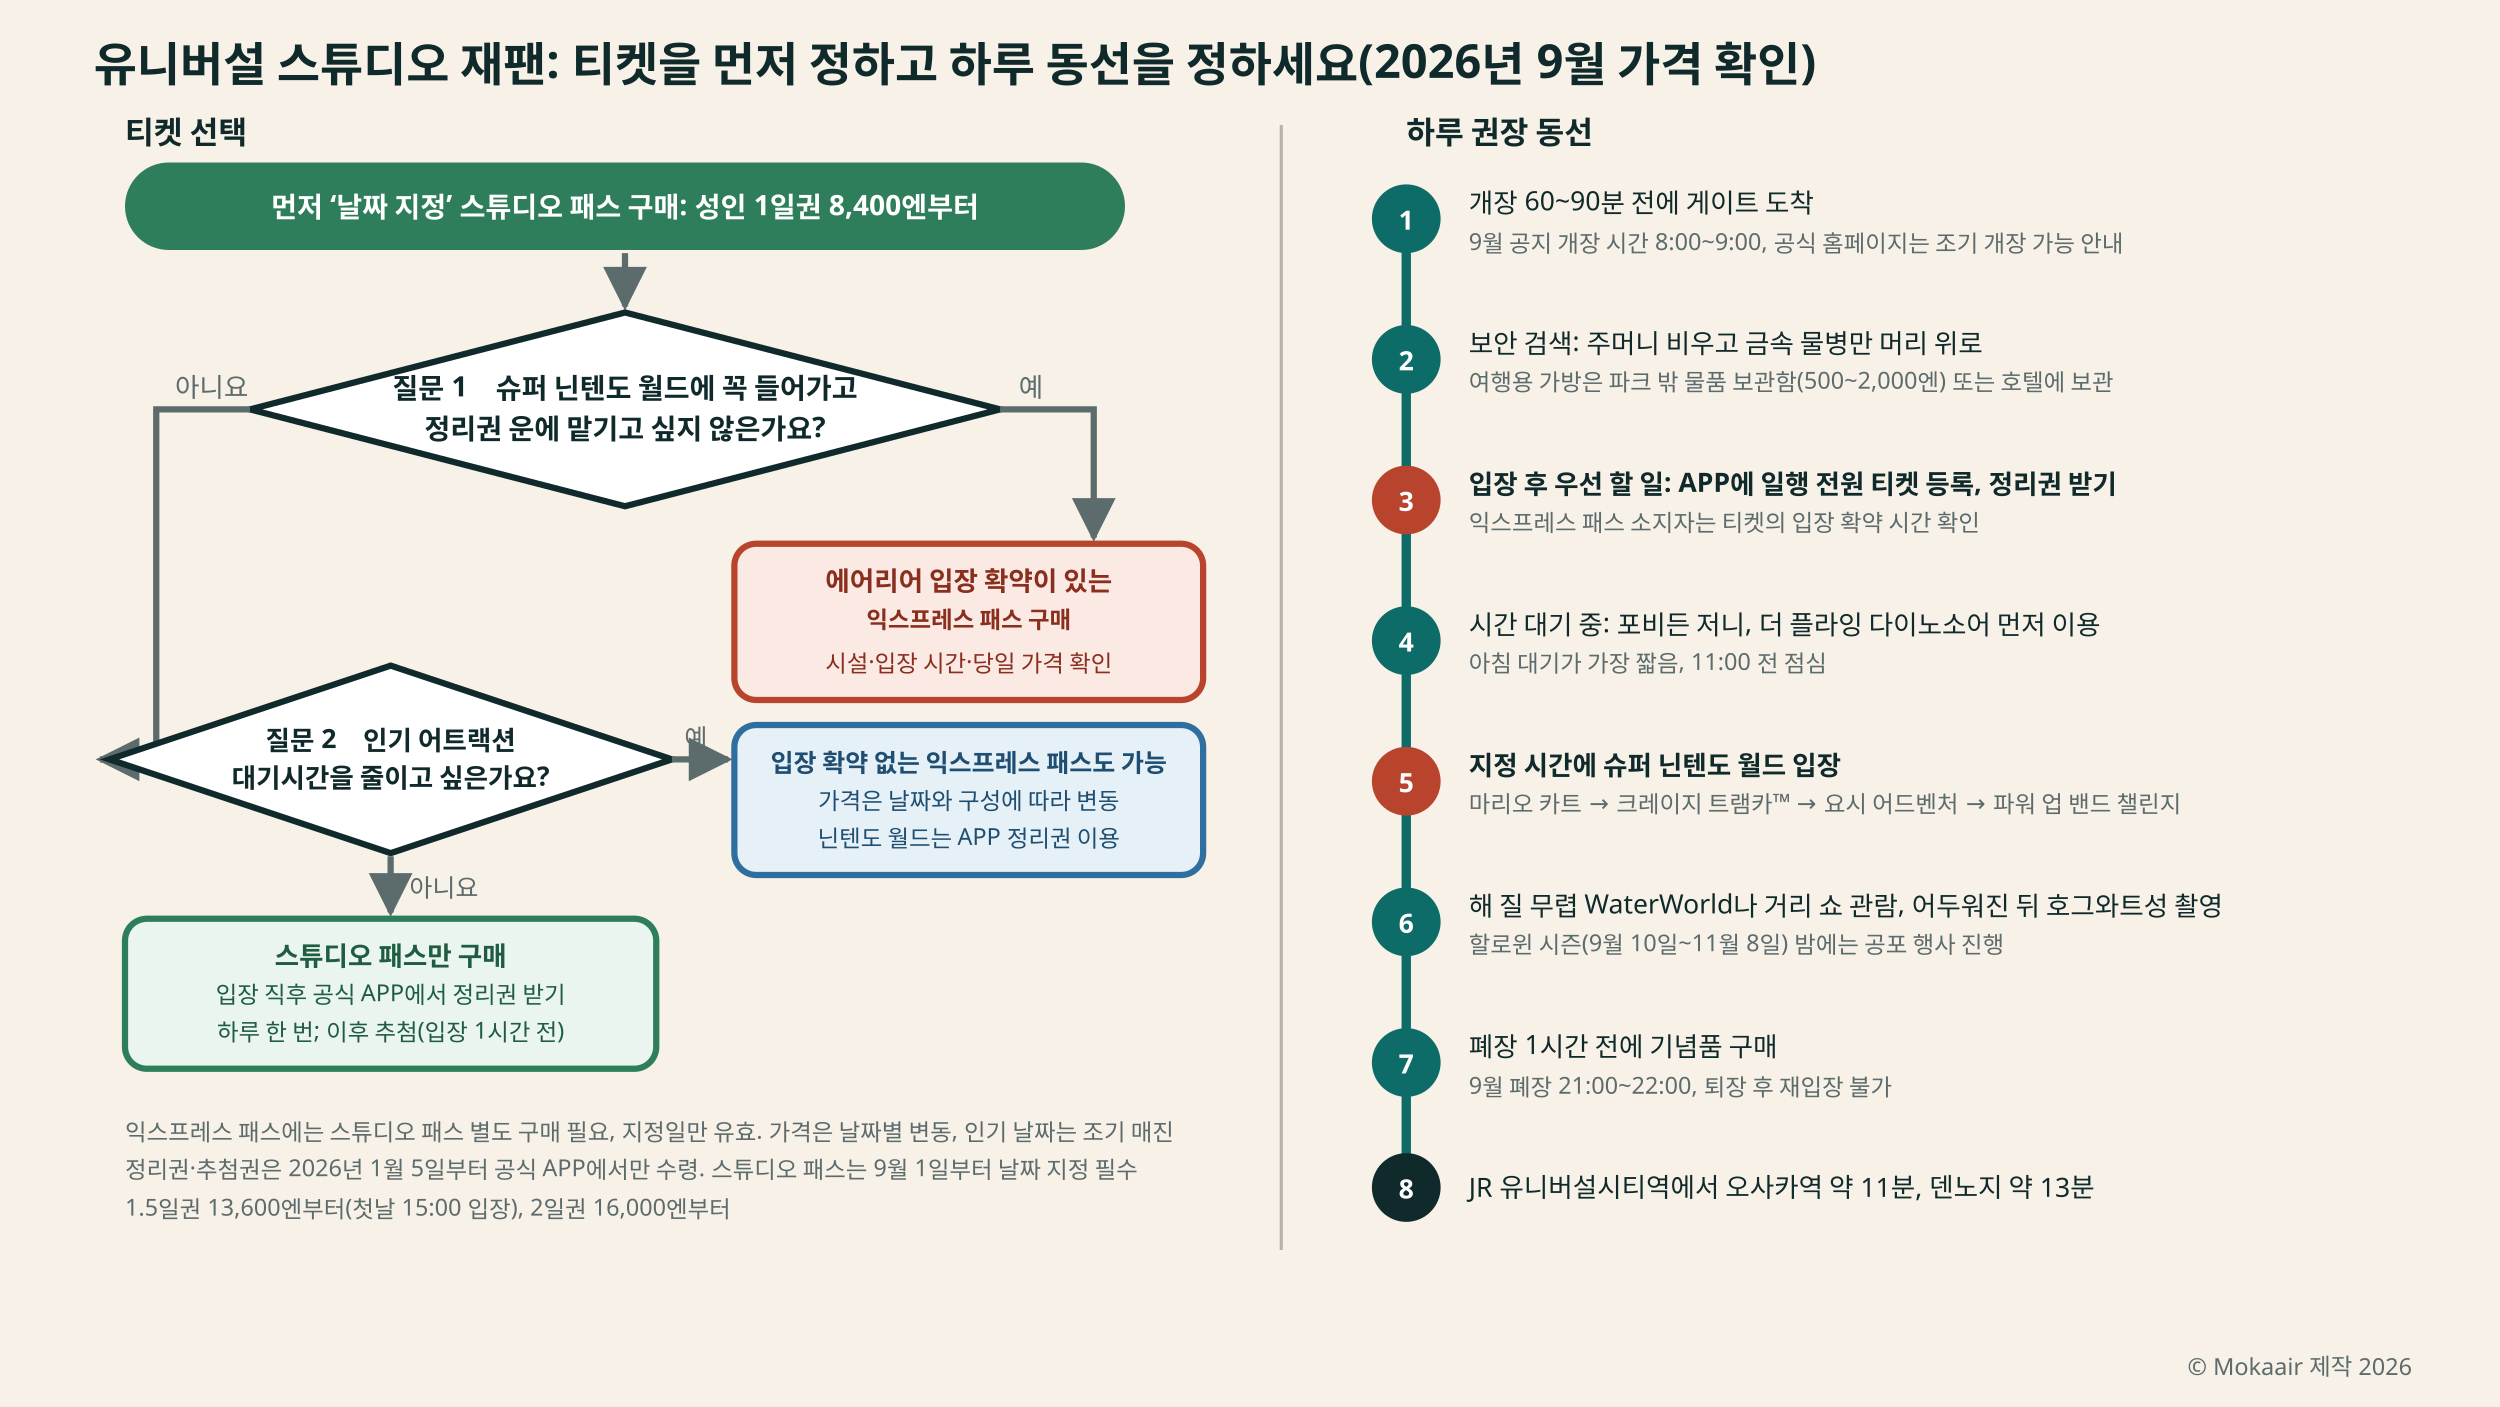
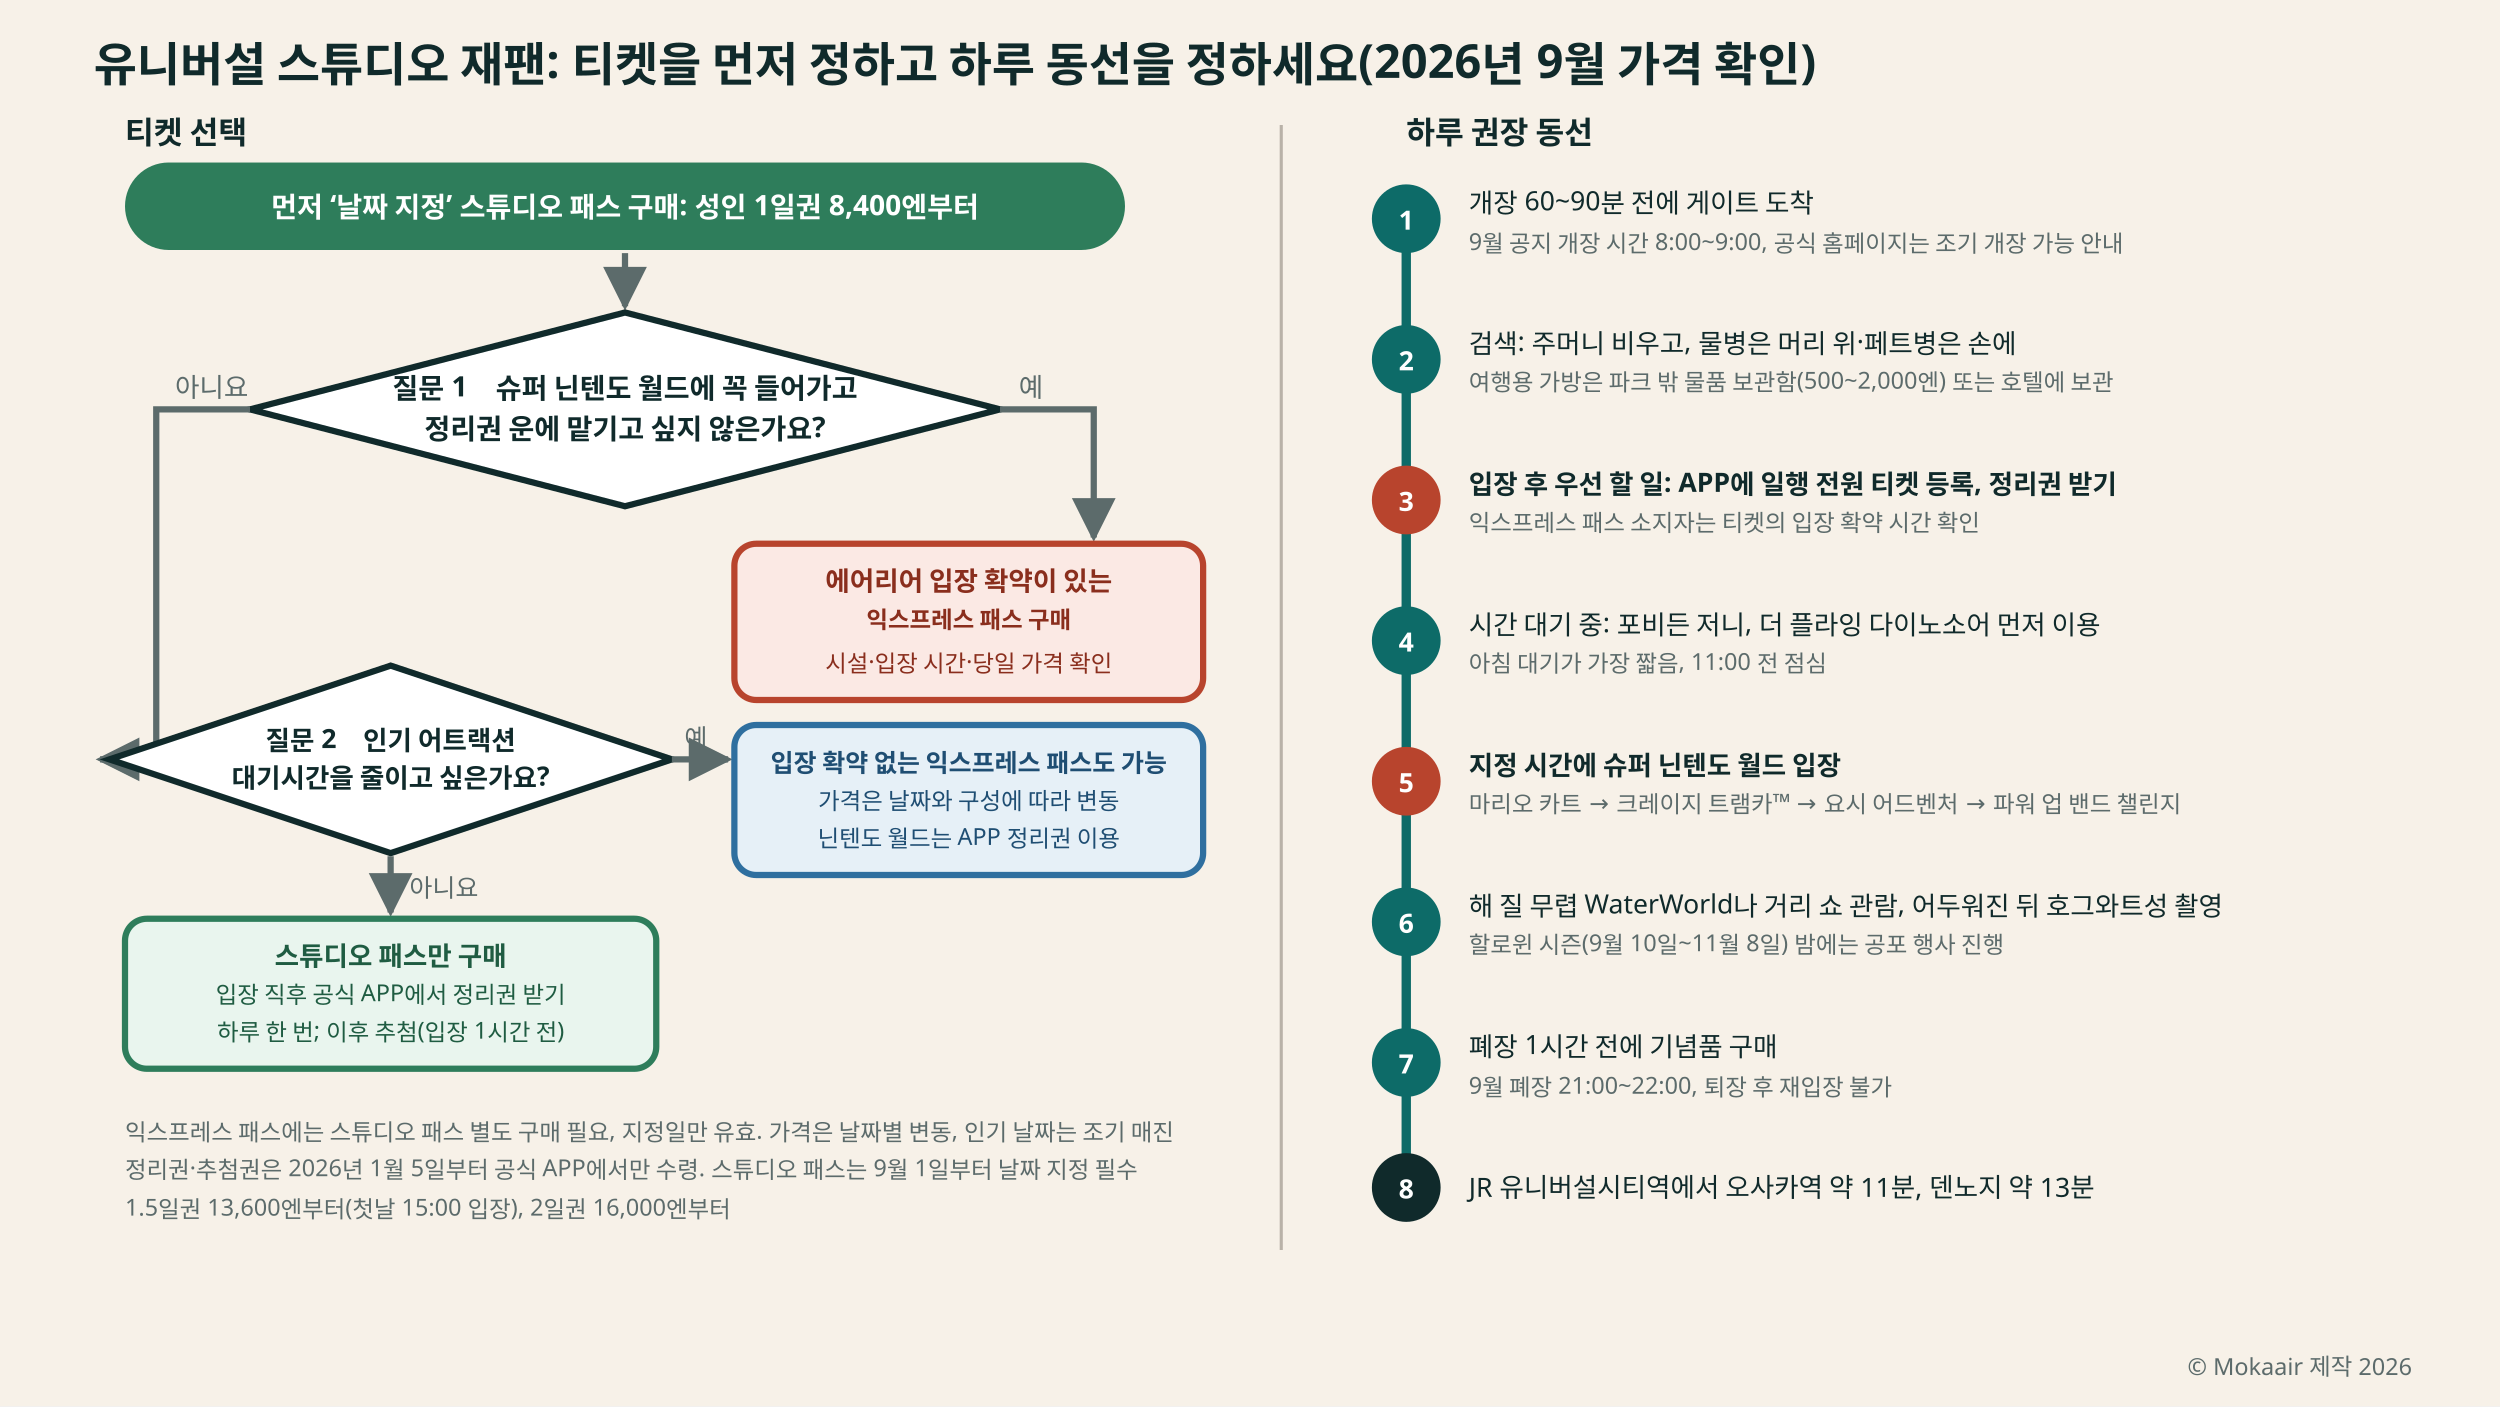
<svg xmlns="http://www.w3.org/2000/svg" viewBox="0 0 1600 900" width="1600" height="900" role="img" aria-labelledby="title desc" font-family="'Noto Sans TC','Noto Sans JP','PingFang TC','Microsoft JhengHei','Hiragino Sans',system-ui,sans-serif">
  <rect width="1600" height="900" fill="#F7F1E8" />
  <defs>
    <marker id="arrow" viewBox="0 0 10 10" refX="9" refY="5" markerWidth="7" markerHeight="7" orient="auto">
      <path d="M 0 0 L 10 5 L 0 10 z" fill="#5C6B6B" />
    </marker>
  </defs>
  <text x="60" y="52" font-size="30" font-weight="700" fill="#102A2B">유니버설 스튜디오 재팬: 티켓을 먼저 정하고 하루 동선을 정하세요(2026년 9월 가격 확인)</text>
  <text x="80" y="92" font-size="20" font-weight="700" fill="#102A2B">티켓 선택</text>
  <rect x="80" y="104" width="640" height="56" rx="28" fill="#2E7D5B" />
  <text x="400" y="139" font-size="18" font-weight="700" fill="#FFFFFF" text-anchor="middle">먼저 ‘날짜 지정’ 스튜디오 패스 구매: 성인 1일권 8,400엔부터</text>
  <path d="M 400 162 L 400 196" stroke="#5C6B6B" stroke-width="4" marker-end="url(#arrow)" />
  <polygon points="400,200 640,262 400,324 160,262" fill="#FFFFFF" stroke="#102A2B" stroke-width="4" />
  <text x="400" y="255" font-size="18" font-weight="700" fill="#102A2B" text-anchor="middle">질문 1　슈퍼 닌텐도 월드에 꼭 들어가고</text>
  <text x="400" y="281" font-size="18" font-weight="700" fill="#102A2B" text-anchor="middle">정리권 운에 맡기고 싶지 않은가요?</text>
  <path d="M 640 262 L 700 262 L 700 344" stroke="#5C6B6B" stroke-width="4" fill="none" marker-end="url(#arrow)" />
  <text x="652" y="254" font-size="17" fill="#5C6B6B">예</text>
  <rect x="470" y="348" width="300" height="100" rx="14" fill="#FBE9E4" stroke="#B8442D" stroke-width="4" />
  <text x="620" y="378" font-size="17" font-weight="700" fill="#8A2E1D" text-anchor="middle">에어리어 입장 확약이 있는</text>
  <text x="620" y="402" font-size="15" font-weight="700" fill="#8A2E1D" text-anchor="middle" style="font-size: 15px;">익스프레스 패스 구매</text>
  <text x="620" y="430" font-size="15" fill="#8A2E1D" text-anchor="middle">시설·입장 시간·당일 가격 확인</text>
  <path d="M 160 262 L 100 262 L 100 486 L 64 486" stroke="#5C6B6B" stroke-width="4" fill="none" marker-end="url(#arrow)" />
  <text x="112" y="254" font-size="17" fill="#5C6B6B">아니요</text>
  <polygon points="250,426 430,486 250,546 70,486" fill="#FFFFFF" stroke="#102A2B" stroke-width="4" />
  <text x="250" y="480" font-size="17" font-weight="700" fill="#102A2B" text-anchor="middle">질문 2　인기 어트랙션</text>
  <text x="250" y="504" font-size="17" font-weight="700" fill="#102A2B" text-anchor="middle">대기시간을 줄이고 싶은가요?</text>
  <path d="M 430 486 L 466 486" stroke="#5C6B6B" stroke-width="4" fill="none" marker-end="url(#arrow)" />
  <text x="438" y="478" font-size="16" fill="#5C6B6B">예</text>
  <rect x="470" y="464" width="300" height="96" rx="14" fill="#E6F0F7" stroke="#2F6F9F" stroke-width="4" />
  <text x="620" y="494" font-size="16" font-weight="700" fill="#1F4E73" text-anchor="middle">입장 확약 없는 익스프레스 패스도 가능</text>
  <text x="620" y="518" font-size="15" fill="#1F4E73" text-anchor="middle">가격은 날짜와 구성에 따라 변동</text>
  <text x="620" y="542" font-size="15" fill="#1F4E73" text-anchor="middle">닌텐도 월드는 APP 정리권 이용</text>
  <path d="M 250 548 L 250 584" stroke="#5C6B6B" stroke-width="4" fill="none" marker-end="url(#arrow)" />
  <text x="262" y="574" font-size="16" fill="#5C6B6B">아니요</text>
  <rect x="80" y="588" width="340" height="96" rx="14" fill="#E9F5EE" stroke="#2E7D5B" stroke-width="4" />
  <text x="250" y="618" font-size="17" font-weight="700" fill="#1F5C42" text-anchor="middle">스튜디오 패스만 구매</text>
  <text x="250" y="642" font-size="15" fill="#1F5C42" text-anchor="middle">입장 직후 공식 APP에서 정리권 받기</text>
  <text x="250" y="666" font-size="15" fill="#1F5C42" text-anchor="middle" style="font-size: 15px;">하루 한 번; 이후 추첨(입장 1시간 전)</text>
  <text x="80" y="730" font-size="15" fill="#5C6B6B">익스프레스 패스에는 스튜디오 패스 별도 구매 필요, 지정일만 유효. 가격은 날짜별 변동, 인기 날짜는 조기 매진</text>
  <text x="80" y="754" font-size="15" fill="#5C6B6B">정리권·추첨권은 2026년 1월 5일부터 공식 APP에서만 수령. 스튜디오 패스는 9월 1일부터 날짜 지정 필수</text>
  <text x="80" y="778" font-size="15" fill="#5C6B6B">1.5일권 13,600엔부터(첫날 15:00 입장), 2일권 16,000엔부터</text>
  <line x1="820" y1="80" x2="820" y2="800" stroke="#B9B2A8" stroke-width="2" />
  <text x="900" y="92" font-size="20" font-weight="700" fill="#102A2B">하루 권장 동선</text>
  <path d="M 900 130 L 900 760" stroke="#0D6B68" stroke-width="6" stroke-linecap="round" />
  <g font-size="17" fill="#102A2B">
    <circle cx="900" cy="140" r="22" fill="#0D6B68" />
    <text x="900" y="147" font-size="17" font-weight="700" fill="#FFFFFF" text-anchor="middle">1</text>
    <text x="940" y="136">개장 60~90분 전에 게이트 도착</text>
    <text x="940" y="160" font-size="15" fill="#5C6B6B">9월 공지 개장 시간 8:00~9:00, 공식 홈페이지는 조기 개장 가능 안내</text>
    <circle cx="900" cy="230" r="22" fill="#0D6B68" />
    <text x="900" y="237" font-size="17" font-weight="700" fill="#FFFFFF" text-anchor="middle">2</text>
-     <text x="940" y="226">보안 검색: 주머니 비우고 금속 물병만 머리 위로</text>
+     <text x="940" y="226">검색: 주머니 비우고, 물병은 머리 위·페트병은 손에</text>
    <text x="940" y="250" font-size="15" fill="#5C6B6B">여행용 가방은 파크 밖 물품 보관함(500~2,000엔) 또는 호텔에 보관</text>
    <circle cx="900" cy="320" r="22" fill="#B8442D" />
    <text x="900" y="327" font-size="17" font-weight="700" fill="#FFFFFF" text-anchor="middle">3</text>
    <text x="940" y="316" font-weight="700">입장 후 우선 할 일: APP에 일행 전원 티켓 등록, 정리권 받기</text>
    <text x="940" y="340" font-size="15" fill="#5C6B6B">익스프레스 패스 소지자는 티켓의 입장 확약 시간 확인</text>
    <circle cx="900" cy="410" r="22" fill="#0D6B68" />
    <text x="900" y="417" font-size="17" font-weight="700" fill="#FFFFFF" text-anchor="middle">4</text>
    <text x="940" y="406">시간 대기 중: 포비든 저니, 더 플라잉 다이노소어 먼저 이용</text>
    <text x="940" y="430" font-size="15" fill="#5C6B6B">아침 대기가 가장 짧음, 11:00 전 점심</text>
    <circle cx="900" cy="500" r="22" fill="#B8442D" />
    <text x="900" y="507" font-size="17" font-weight="700" fill="#FFFFFF" text-anchor="middle">5</text>
    <text x="940" y="496" font-weight="700">지정 시간에 슈퍼 닌텐도 월드 입장</text>
    <text x="940" y="520" font-size="15" fill="#5C6B6B">마리오 카트 → 크레이지 트램카™ → 요시 어드벤처 → 파워 업 밴드 챌린지</text>
    <circle cx="900" cy="590" r="22" fill="#0D6B68" />
    <text x="900" y="597" font-size="17" font-weight="700" fill="#FFFFFF" text-anchor="middle">6</text>
    <text x="940" y="586">해 질 무렵 WaterWorld나 거리 쇼 관람, 어두워진 뒤 호그와트성 촬영</text>
    <text x="940" y="610" font-size="15" fill="#5C6B6B">할로윈 시즌(9월 10일~11월 8일) 밤에는 공포 행사 진행</text>
    <circle cx="900" cy="680" r="22" fill="#0D6B68" />
    <text x="900" y="687" font-size="17" font-weight="700" fill="#FFFFFF" text-anchor="middle">7</text>
    <text x="940" y="676">폐장 1시간 전에 기념품 구매</text>
    <text x="940" y="700" font-size="15" fill="#5C6B6B">9월 폐장 21:00~22:00, 퇴장 후 재입장 불가</text>
    <circle cx="900" cy="760" r="22" fill="#102A2B" />
    <text x="900" y="767" font-size="17" font-weight="700" fill="#FFFFFF" text-anchor="middle">8</text>
    <text x="940" y="766">JR 유니버설시티역에서 오사카역 약 11분, 덴노지 약 13분</text>
  </g>
  <text x="1400" y="880" font-size="15" fill="#5C6B6B">© Mokaair 제작 2026</text>
</svg>
